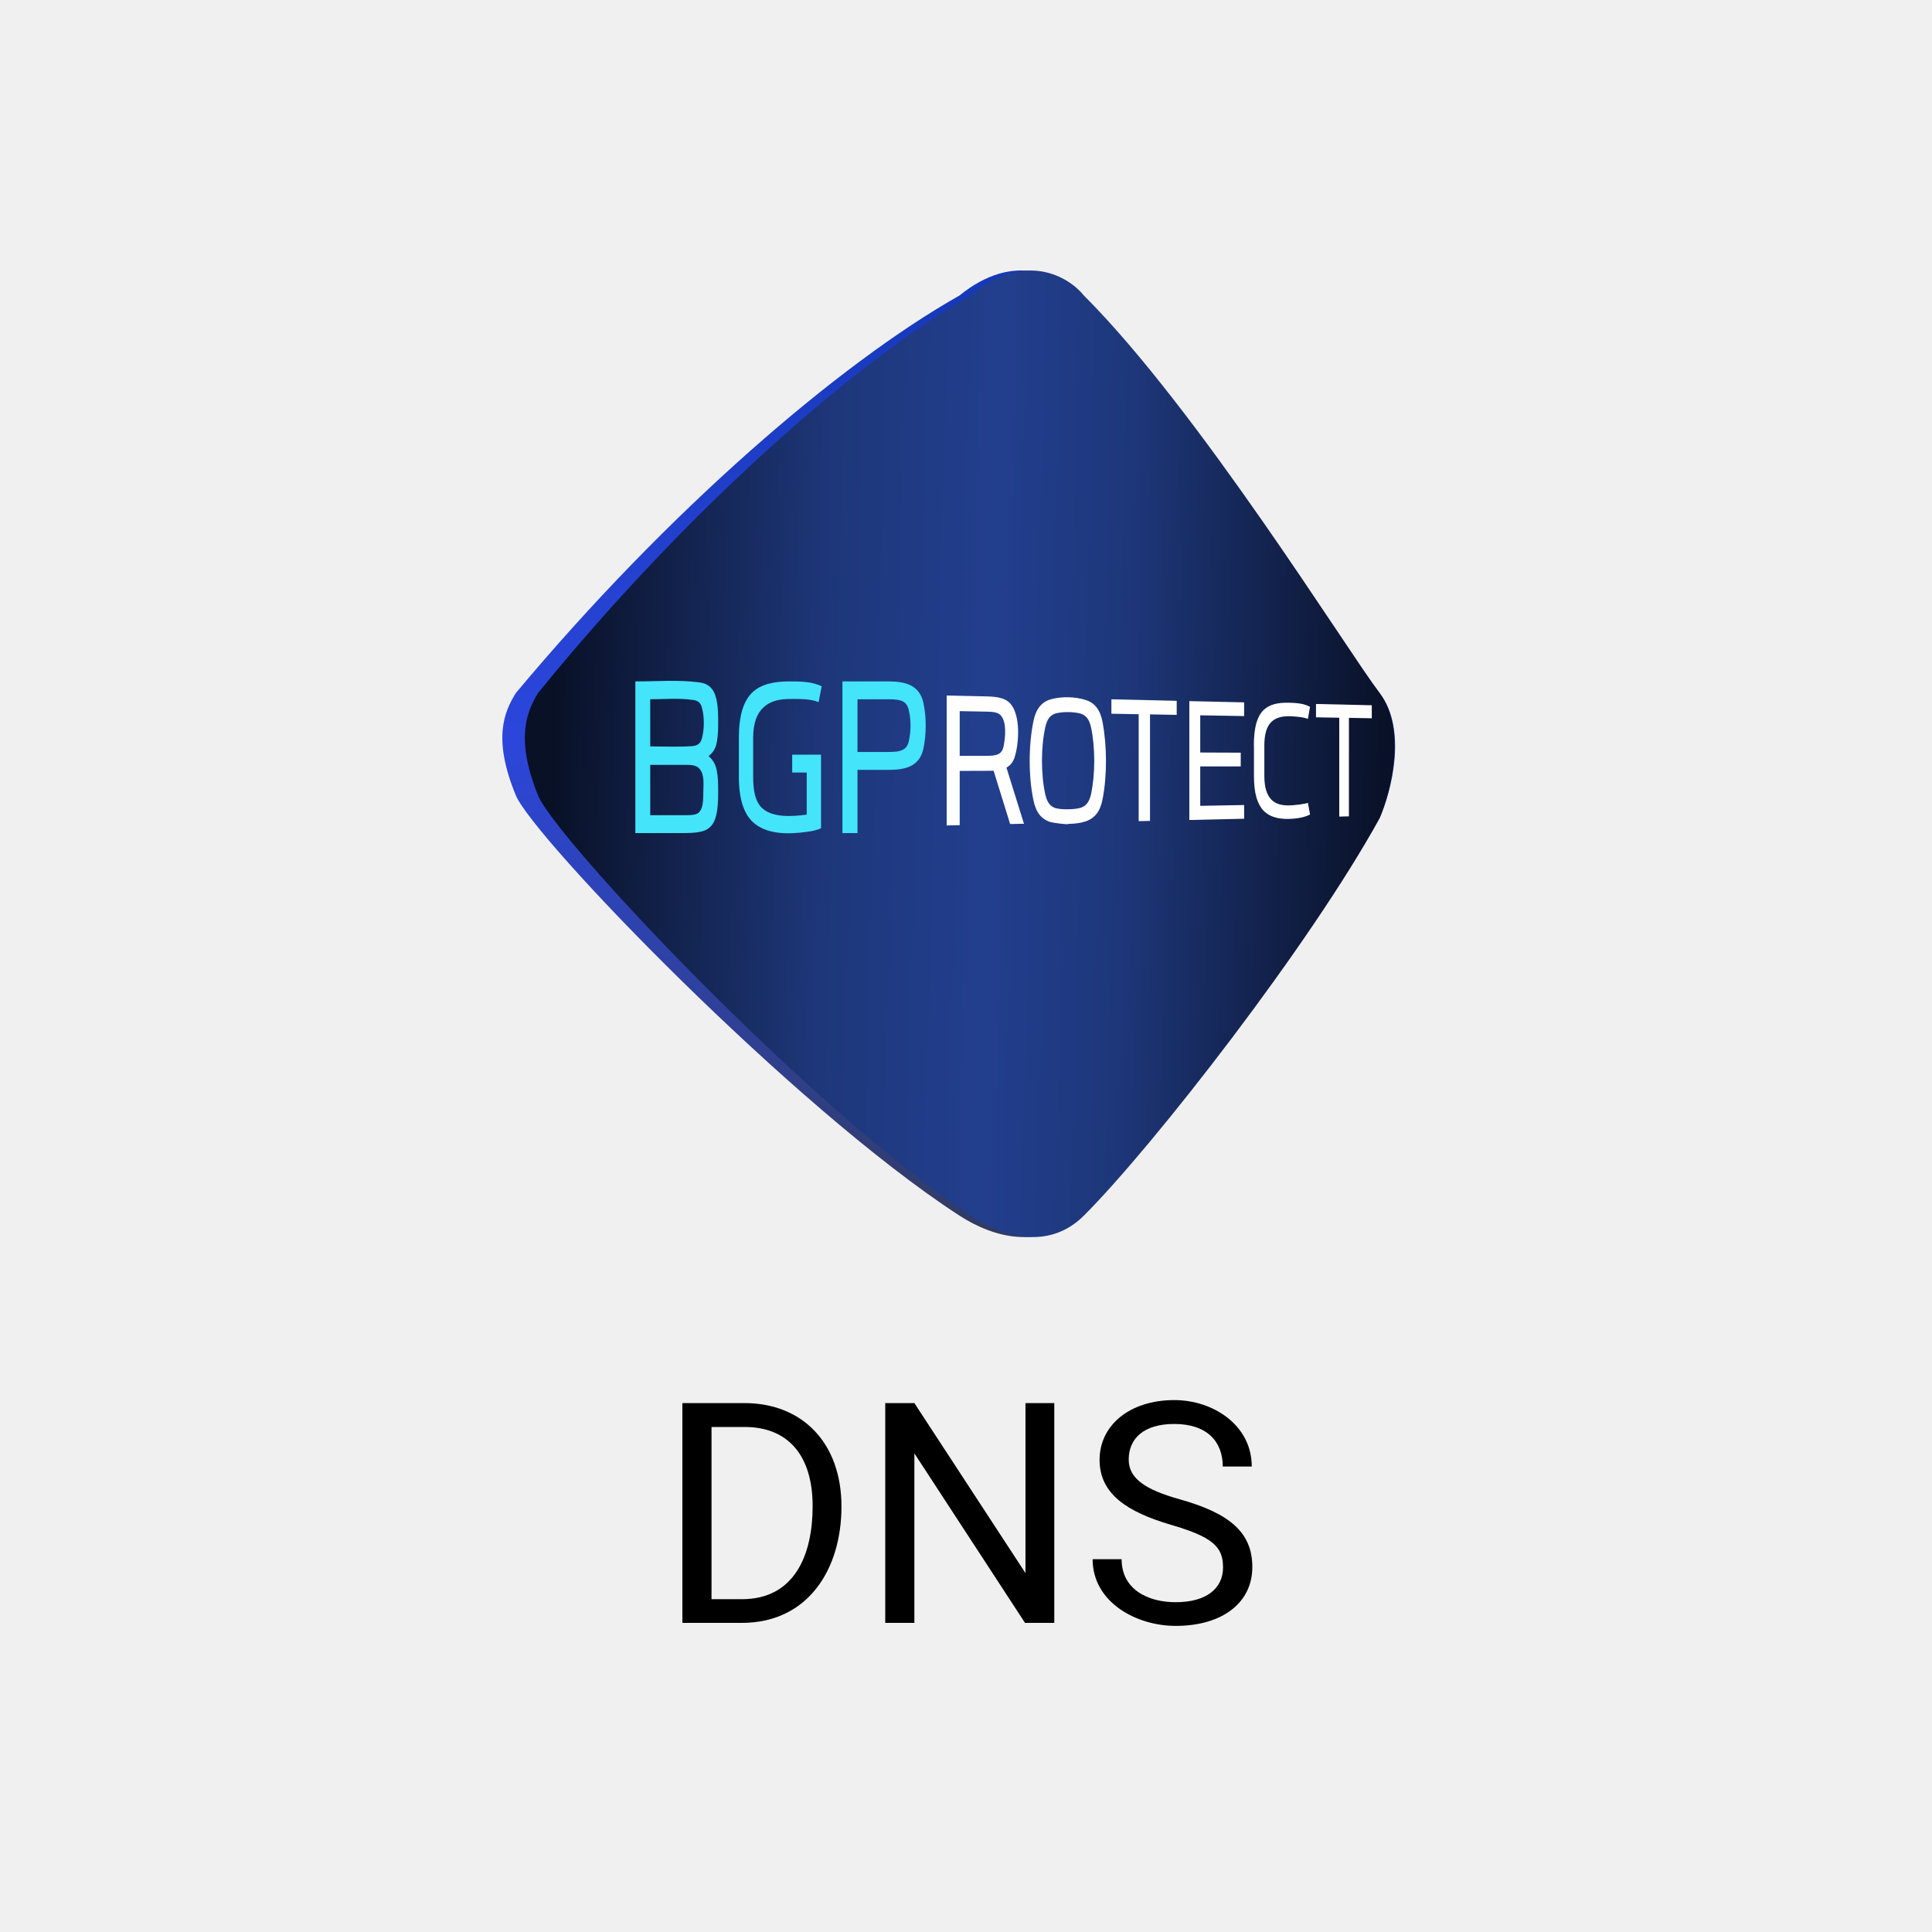
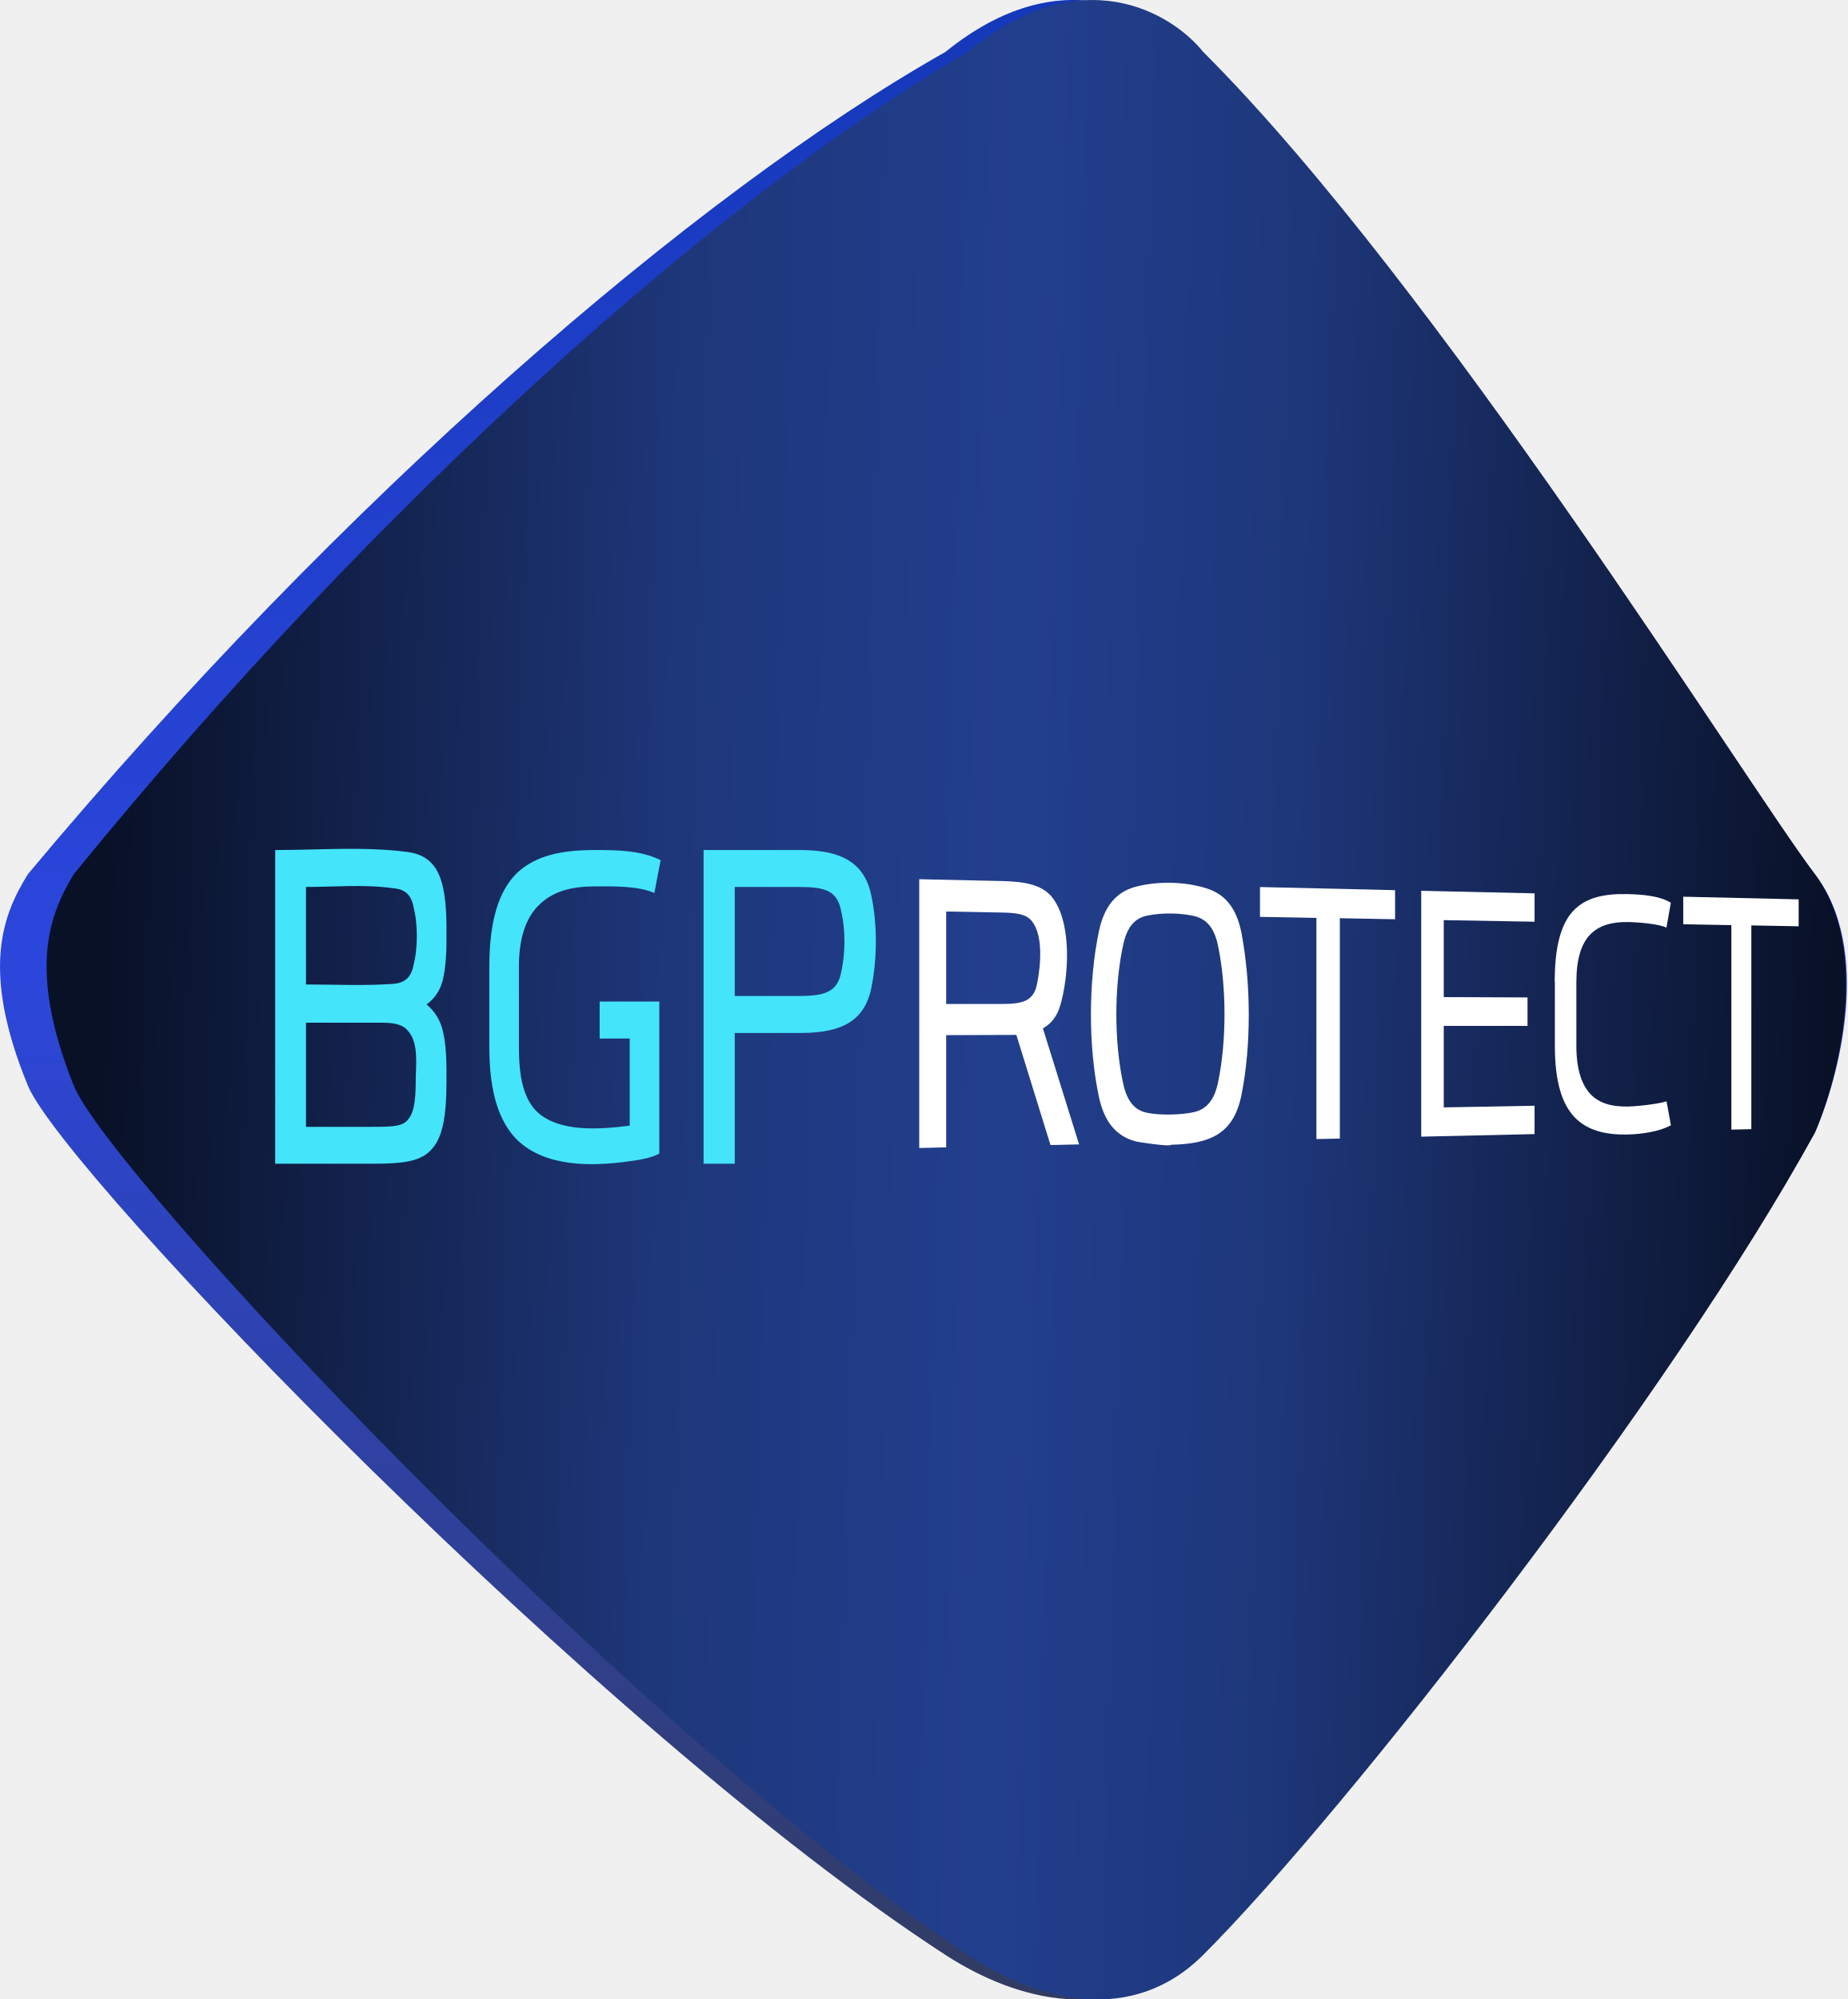
- <svg xmlns="http://www.w3.org/2000/svg" viewBox="0 0 50 50" fill="none">
-   <path d="M13.349 17.937C17.276 13.234 21.707 9.413 24.829 7.649C26.279 6.473 27.447 7.159 27.85 7.649C30.871 10.589 34.799 16.762 35.705 17.937C36.43 18.878 36.007 20.485 35.705 21.171C33.893 24.404 29.688 29.671 27.85 31.459C26.944 32.341 25.735 32.047 24.829 31.459C20.505 28.653 13.798 21.674 13.349 20.583C12.745 19.113 13.047 18.427 13.349 17.937Z" fill="url(#paint0_linear_9176_11077)" />
-   <path d="M13.923 17.937C17.749 13.234 22.067 9.413 25.108 7.649C26.521 6.474 27.66 7.16 28.052 7.649C30.996 10.589 34.822 16.762 35.705 17.937C36.412 18.878 36 20.485 35.705 21.171C33.939 24.404 29.842 29.671 28.052 31.459C27.169 32.341 25.991 32.047 25.108 31.459C20.895 28.653 14.36 21.674 13.923 20.583C13.334 19.113 13.628 18.427 13.923 17.937Z" fill="url(#paint1_linear_9176_11077)" />
-   <path d="M21.802 17.635H22.996C23.415 17.635 23.795 17.721 23.897 18.188C23.979 18.561 23.976 19.005 23.897 19.378C23.794 19.847 23.413 19.924 22.996 19.924H22.192V21.56H21.802V17.635ZM22.192 18.097V19.461H22.996C23.328 19.461 23.478 19.407 23.525 19.158C23.576 18.926 23.579 18.64 23.525 18.408C23.478 18.142 23.323 18.097 22.996 18.097H22.192Z" fill="#44E4FA" />
-   <path d="M20.502 19.53H21.248V21.433C21.16 21.482 21.023 21.51 20.866 21.53C20.404 21.594 19.827 21.605 19.47 21.262C19.247 21.04 19.122 20.675 19.122 20.105V19.09C19.122 18.511 19.244 18.144 19.464 17.926C19.693 17.706 20.024 17.635 20.433 17.635C20.709 17.635 21.015 17.636 21.265 17.762L21.186 18.172C20.971 18.079 20.663 18.09 20.433 18.09C20.172 18.09 19.931 18.144 19.76 18.307C19.594 18.455 19.492 18.71 19.492 19.09V20.105C19.492 20.478 19.551 20.727 19.698 20.889C19.972 21.176 20.513 21.13 20.878 21.083V19.993H20.502V19.53Z" fill="#44E4FA" />
-   <path d="M16.443 17.635C16.986 17.635 17.549 17.589 18.089 17.658C18.333 17.688 18.476 17.816 18.539 18.09C18.589 18.307 18.586 18.534 18.586 18.756C18.586 18.964 18.57 19.133 18.539 19.264C18.507 19.39 18.44 19.491 18.337 19.567C18.44 19.653 18.507 19.762 18.539 19.893C18.588 20.099 18.586 20.312 18.586 20.522C18.586 20.989 18.532 21.257 18.379 21.401C18.239 21.54 18.007 21.56 17.645 21.56H16.443V17.635ZM17.645 21.098C17.864 21.098 18.006 21.099 18.083 21.03C18.17 20.948 18.201 20.813 18.201 20.522C18.201 20.329 18.242 20.055 18.107 19.901C18.046 19.823 17.947 19.795 17.775 19.795H16.828V21.098H17.645ZM17.911 19.31C18.066 19.299 18.141 19.23 18.172 19.082C18.229 18.863 18.229 18.561 18.172 18.34C18.141 18.192 18.066 18.123 17.911 18.112C17.557 18.062 17.184 18.097 16.828 18.097V19.317C17.188 19.317 17.552 19.335 17.911 19.31Z" fill="#44E4FA" />
-   <path d="M24.5 18L25.529 18.023C25.832 18.029 26.026 18.072 26.151 18.212C26.413 18.52 26.375 19.208 26.264 19.58C26.226 19.71 26.154 19.807 26.047 19.866L26.5 21.318L26.142 21.326L25.715 19.948L24.837 19.951V21.355L24.5 21.363V18ZM24.837 18.403V19.561H25.529C25.806 19.561 25.931 19.522 25.974 19.309C26.019 19.086 26.058 18.691 25.899 18.513C25.83 18.436 25.711 18.42 25.529 18.417L24.837 18.404V18.403Z" fill="white" />
-   <path d="M27.202 21.279C26.958 21.21 26.813 21.032 26.747 20.719C26.613 20.088 26.617 19.278 26.747 18.656C26.813 18.339 26.962 18.162 27.202 18.096C27.48 18.021 27.822 18.028 28.096 18.115C28.331 18.189 28.473 18.367 28.533 18.681C28.65 19.306 28.655 20.074 28.533 20.691C28.473 20.999 28.334 21.176 28.096 21.257C27.978 21.298 27.83 21.319 27.652 21.322C27.652 21.351 27.245 21.291 27.202 21.279ZM27.36 18.454C27.197 18.485 27.102 18.595 27.053 18.814C26.938 19.332 26.936 20.037 27.053 20.564C27.103 20.786 27.202 20.897 27.36 20.924C27.519 20.956 27.777 20.949 27.933 20.915C28.089 20.881 28.19 20.769 28.237 20.548C28.346 20.033 28.347 19.351 28.237 18.827C28.19 18.606 28.093 18.497 27.937 18.46C27.755 18.421 27.543 18.418 27.36 18.454Z" fill="white" />
-   <path d="M30.453 18.501L29.762 18.488V21.245L29.469 21.251V18.484L28.763 18.471V18.098L30.453 18.137V18.501Z" fill="white" />
-   <path d="M30.78 21.221V18.145L32.198 18.177V18.532L31.062 18.512V19.475L32.11 19.479V19.835H31.062V20.855L32.198 20.834V21.189L30.78 21.221Z" fill="white" />
-   <path d="M32.45 19.289C32.45 18.841 32.528 18.561 32.682 18.396C32.835 18.232 33.061 18.18 33.359 18.186C33.541 18.19 33.767 18.208 33.903 18.295L33.848 18.606C33.749 18.556 33.462 18.536 33.36 18.536C33.165 18.533 33.006 18.578 32.894 18.692C32.781 18.81 32.721 19 32.721 19.292V20.082C32.721 20.374 32.784 20.564 32.894 20.685C33.006 20.805 33.165 20.847 33.36 20.844C33.468 20.844 33.768 20.81 33.849 20.778L33.904 21.078C33.765 21.156 33.542 21.19 33.36 21.194C33.085 21.2 32.854 21.142 32.698 20.977C32.541 20.812 32.452 20.533 32.452 20.085V19.29L32.45 19.289Z" fill="white" />
-   <path d="M35.5 18.589L34.91 18.578V21.127L34.66 21.133V18.575L34.058 18.564V18.219L35.502 18.252V18.589H35.5Z" fill="white" />
-   <path d="M31.652 40.562C31.652 40.032 31.389 39.778 30.301 39.461C29.172 39.127 28.457 38.666 28.457 37.781C28.457 36.888 29.234 36.234 30.391 36.234C31.391 36.234 32.395 36.878 32.395 37.953H31.645C31.645 37.306 31.236 36.852 30.391 36.852C29.588 36.852 29.211 37.239 29.211 37.773C29.211 38.254 29.619 38.548 30.543 38.805C31.833 39.169 32.41 39.665 32.41 40.555C32.41 41.479 31.635 42.078 30.426 42.078C29.41 42.078 28.277 41.468 28.277 40.352H29.027C29.027 41.132 29.705 41.465 30.426 41.465C31.217 41.465 31.652 41.114 31.652 40.562Z" fill="black" />
-   <path d="M27.285 36.312V42H26.527L23.664 37.613V42H22.91V36.312H23.664L26.539 40.711V36.312H27.285Z" fill="black" />
-   <path d="M19.199 42H18.012L18.02 41.387H19.199C20.581 41.387 21.031 40.216 21.031 38.98C21.031 37.667 20.396 36.93 19.27 36.93H17.988V36.312H19.27C20.753 36.312 21.777 37.332 21.777 38.988C21.777 40.617 20.909 42 19.199 42ZM18.414 36.312V42H17.66V36.312H18.414Z" fill="black" />
+ <svg xmlns="http://www.w3.org/2000/svg" viewBox="0 0 23.11 25.01" fill="none">
+   <g transform="translate(-13 -7)">
+     <path d="M13.349 17.937C17.276 13.234 21.707 9.413 24.829 7.649C26.279 6.473 27.447 7.159 27.85 7.649C30.871 10.589 34.799 16.762 35.705 17.937C36.43 18.878 36.007 20.485 35.705 21.171C33.893 24.404 29.688 29.671 27.85 31.459C26.944 32.341 25.735 32.047 24.829 31.459C20.505 28.653 13.798 21.674 13.349 20.583C12.745 19.113 13.047 18.427 13.349 17.937Z" fill="url(#paint0_linear_9176_11077)" />
+     <path d="M13.923 17.937C17.749 13.234 22.067 9.413 25.108 7.649C26.521 6.474 27.66 7.16 28.052 7.649C30.996 10.589 34.822 16.762 35.705 17.937C36.412 18.878 36 20.485 35.705 21.171C33.939 24.404 29.842 29.671 28.052 31.459C27.169 32.341 25.991 32.047 25.108 31.459C20.895 28.653 14.36 21.674 13.923 20.583C13.334 19.113 13.628 18.427 13.923 17.937Z" fill="url(#paint1_linear_9176_11077)" />
+     <path d="M21.802 17.635H22.996C23.415 17.635 23.795 17.721 23.897 18.188C23.979 18.561 23.976 19.005 23.897 19.378C23.794 19.847 23.413 19.924 22.996 19.924H22.192V21.56H21.802V17.635ZM22.192 18.097V19.461H22.996C23.328 19.461 23.478 19.407 23.525 19.158C23.576 18.926 23.579 18.64 23.525 18.408C23.478 18.142 23.323 18.097 22.996 18.097H22.192Z" fill="#44E4FA" />
+     <path d="M20.502 19.53H21.248V21.433C21.16 21.482 21.023 21.51 20.866 21.53C20.404 21.594 19.827 21.605 19.47 21.262C19.247 21.04 19.122 20.675 19.122 20.105V19.09C19.122 18.511 19.244 18.144 19.464 17.926C19.693 17.706 20.024 17.635 20.433 17.635C20.709 17.635 21.015 17.636 21.265 17.762L21.186 18.172C20.971 18.079 20.663 18.09 20.433 18.09C20.172 18.09 19.931 18.144 19.76 18.307C19.594 18.455 19.492 18.71 19.492 19.09V20.105C19.492 20.478 19.551 20.727 19.698 20.889C19.972 21.176 20.513 21.13 20.878 21.083V19.993H20.502V19.53Z" fill="#44E4FA" />
+     <path d="M16.443 17.635C16.986 17.635 17.549 17.589 18.089 17.658C18.333 17.688 18.476 17.816 18.539 18.09C18.589 18.307 18.586 18.534 18.586 18.756C18.586 18.964 18.57 19.133 18.539 19.264C18.507 19.39 18.44 19.491 18.337 19.567C18.44 19.653 18.507 19.762 18.539 19.893C18.588 20.099 18.586 20.312 18.586 20.522C18.586 20.989 18.532 21.257 18.379 21.401C18.239 21.54 18.007 21.56 17.645 21.56H16.443V17.635ZM17.645 21.098C17.864 21.098 18.006 21.099 18.083 21.03C18.17 20.948 18.201 20.813 18.201 20.522C18.201 20.329 18.242 20.055 18.107 19.901C18.046 19.823 17.947 19.795 17.775 19.795H16.828V21.098H17.645ZM17.911 19.31C18.066 19.299 18.141 19.23 18.172 19.082C18.229 18.863 18.229 18.561 18.172 18.34C18.141 18.192 18.066 18.123 17.911 18.112C17.557 18.062 17.184 18.097 16.828 18.097V19.317C17.188 19.317 17.552 19.335 17.911 19.31Z" fill="#44E4FA" />
+     <path d="M24.5 18L25.529 18.023C25.832 18.029 26.026 18.072 26.151 18.212C26.413 18.52 26.375 19.208 26.264 19.58C26.226 19.71 26.154 19.807 26.047 19.866L26.5 21.318L26.142 21.326L25.715 19.948L24.837 19.951V21.355L24.5 21.363V18ZM24.837 18.403V19.561H25.529C25.806 19.561 25.931 19.522 25.974 19.309C26.019 19.086 26.058 18.691 25.899 18.513C25.83 18.436 25.711 18.42 25.529 18.417L24.837 18.404V18.403Z" fill="white" />
+     <path d="M27.202 21.279C26.958 21.21 26.813 21.032 26.747 20.719C26.613 20.088 26.617 19.278 26.747 18.656C26.813 18.339 26.962 18.162 27.202 18.096C27.48 18.021 27.822 18.028 28.096 18.115C28.331 18.189 28.473 18.367 28.533 18.681C28.65 19.306 28.655 20.074 28.533 20.691C28.473 20.999 28.334 21.176 28.096 21.257C27.978 21.298 27.83 21.319 27.652 21.322C27.652 21.351 27.245 21.291 27.202 21.279ZM27.36 18.454C27.197 18.485 27.102 18.595 27.053 18.814C26.938 19.332 26.936 20.037 27.053 20.564C27.103 20.786 27.202 20.897 27.36 20.924C27.519 20.956 27.777 20.949 27.933 20.915C28.089 20.881 28.19 20.769 28.237 20.548C28.346 20.033 28.347 19.351 28.237 18.827C28.19 18.606 28.093 18.497 27.937 18.46C27.755 18.421 27.543 18.418 27.36 18.454Z" fill="white" />
+     <path d="M30.453 18.501L29.762 18.488V21.245L29.469 21.251V18.484L28.763 18.471V18.098L30.453 18.137V18.501Z" fill="white" />
+     <path d="M30.78 21.221V18.145L32.198 18.177V18.532L31.062 18.512V19.475L32.11 19.479V19.835H31.062V20.855L32.198 20.834V21.189L30.78 21.221Z" fill="white" />
+     <path d="M32.45 19.289C32.45 18.841 32.528 18.561 32.682 18.396C32.835 18.232 33.061 18.18 33.359 18.186C33.541 18.19 33.767 18.208 33.903 18.295L33.848 18.606C33.749 18.556 33.462 18.536 33.36 18.536C33.165 18.533 33.006 18.578 32.894 18.692C32.781 18.81 32.721 19 32.721 19.292V20.082C32.721 20.374 32.784 20.564 32.894 20.685C33.006 20.805 33.165 20.847 33.36 20.844C33.468 20.844 33.768 20.81 33.849 20.778L33.904 21.078C33.765 21.156 33.542 21.19 33.36 21.194C33.085 21.2 32.854 21.142 32.698 20.977C32.541 20.812 32.452 20.533 32.452 20.085V19.29L32.45 19.289Z" fill="white" />
+     <path d="M35.5 18.589L34.91 18.578V21.127L34.66 21.133V18.575L34.058 18.564V18.219L35.502 18.252V18.589H35.5Z" fill="white" />
+   </g>
  <defs>
    <linearGradient id="paint0_linear_9176_11077" x1="25.642" y1="6.319" x2="26.462" y2="32.791" gradientUnits="userSpaceOnUse">
      <stop offset="0.015" stop-color="#1438B9" />
      <stop offset="0.469" stop-color="#2C46DC" />
      <stop offset="1" stop-color="#323B59" />
    </linearGradient>
    <linearGradient id="paint1_linear_9176_11077" x1="13.993" y1="19.069" x2="35.913" y2="19.675" gradientUnits="userSpaceOnUse">
      <stop offset="0.015" stop-color="#091127" />
      <stop offset="0.335" stop-color="#1E377A" />
      <stop offset="0.53" stop-color="#223F8E" />
      <stop offset="0.69" stop-color="#1E377A" />
      <stop offset="1" stop-color="#091127" />
    </linearGradient>
  </defs>
</svg>
